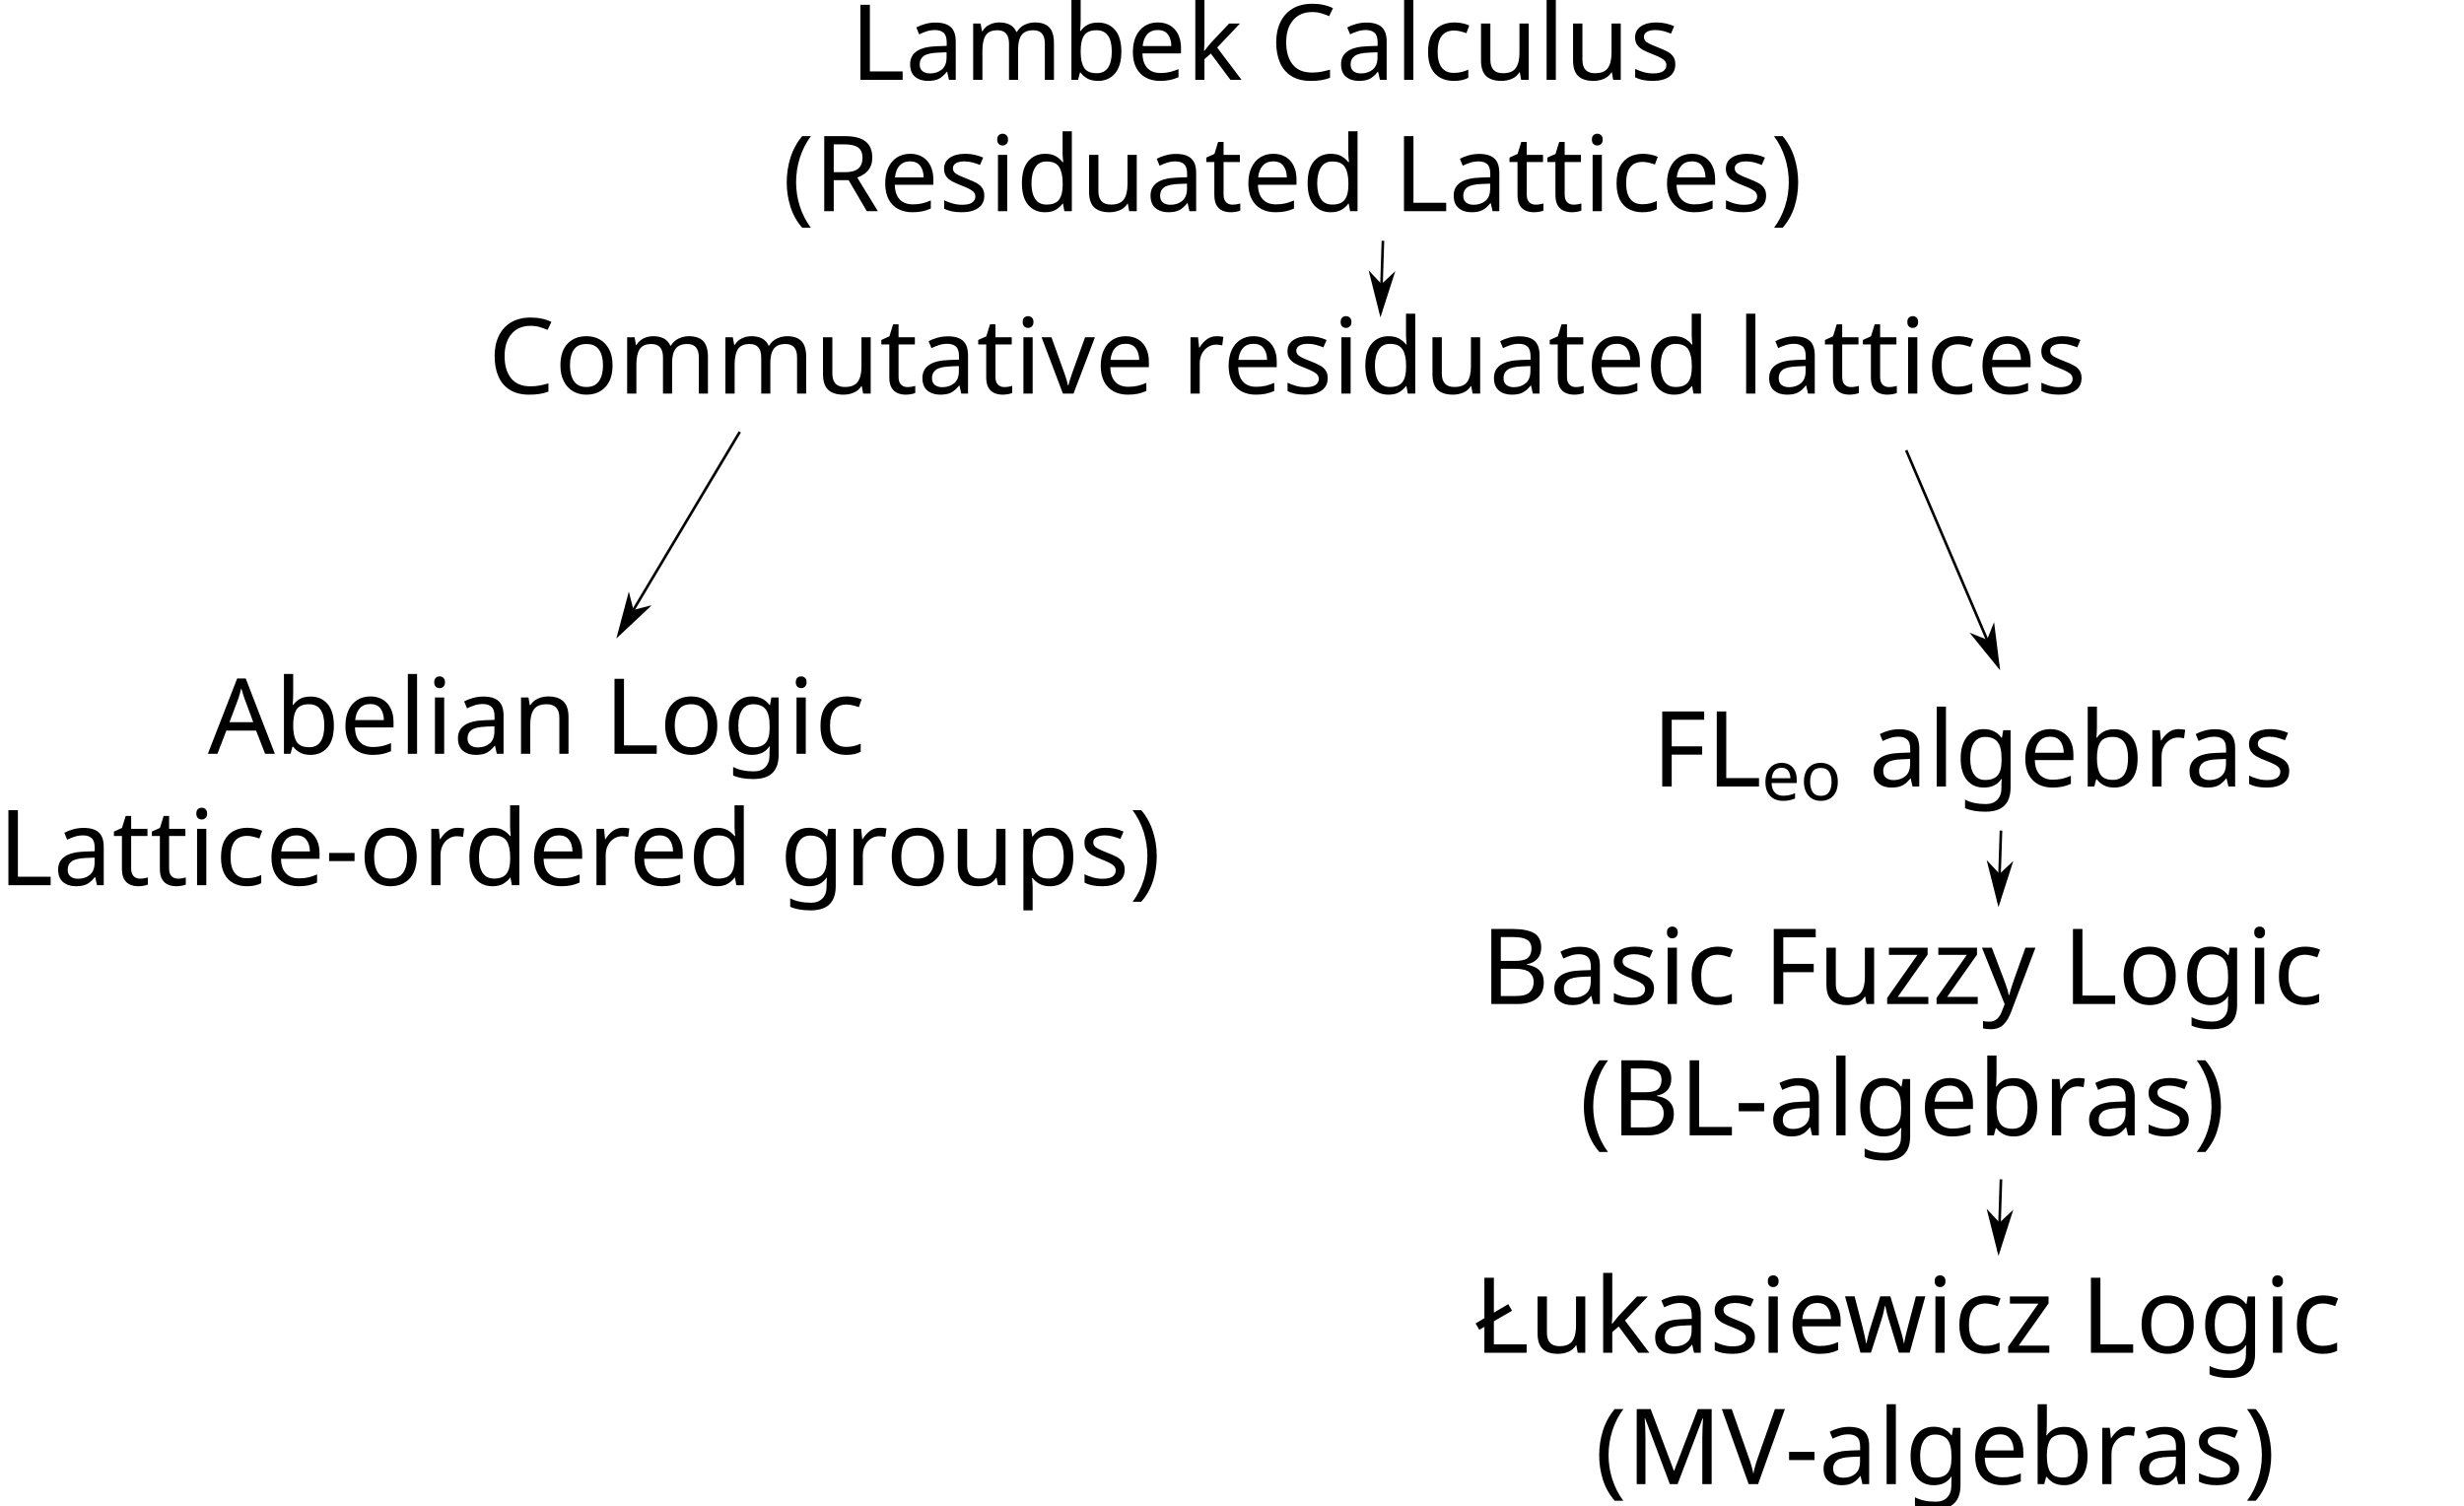
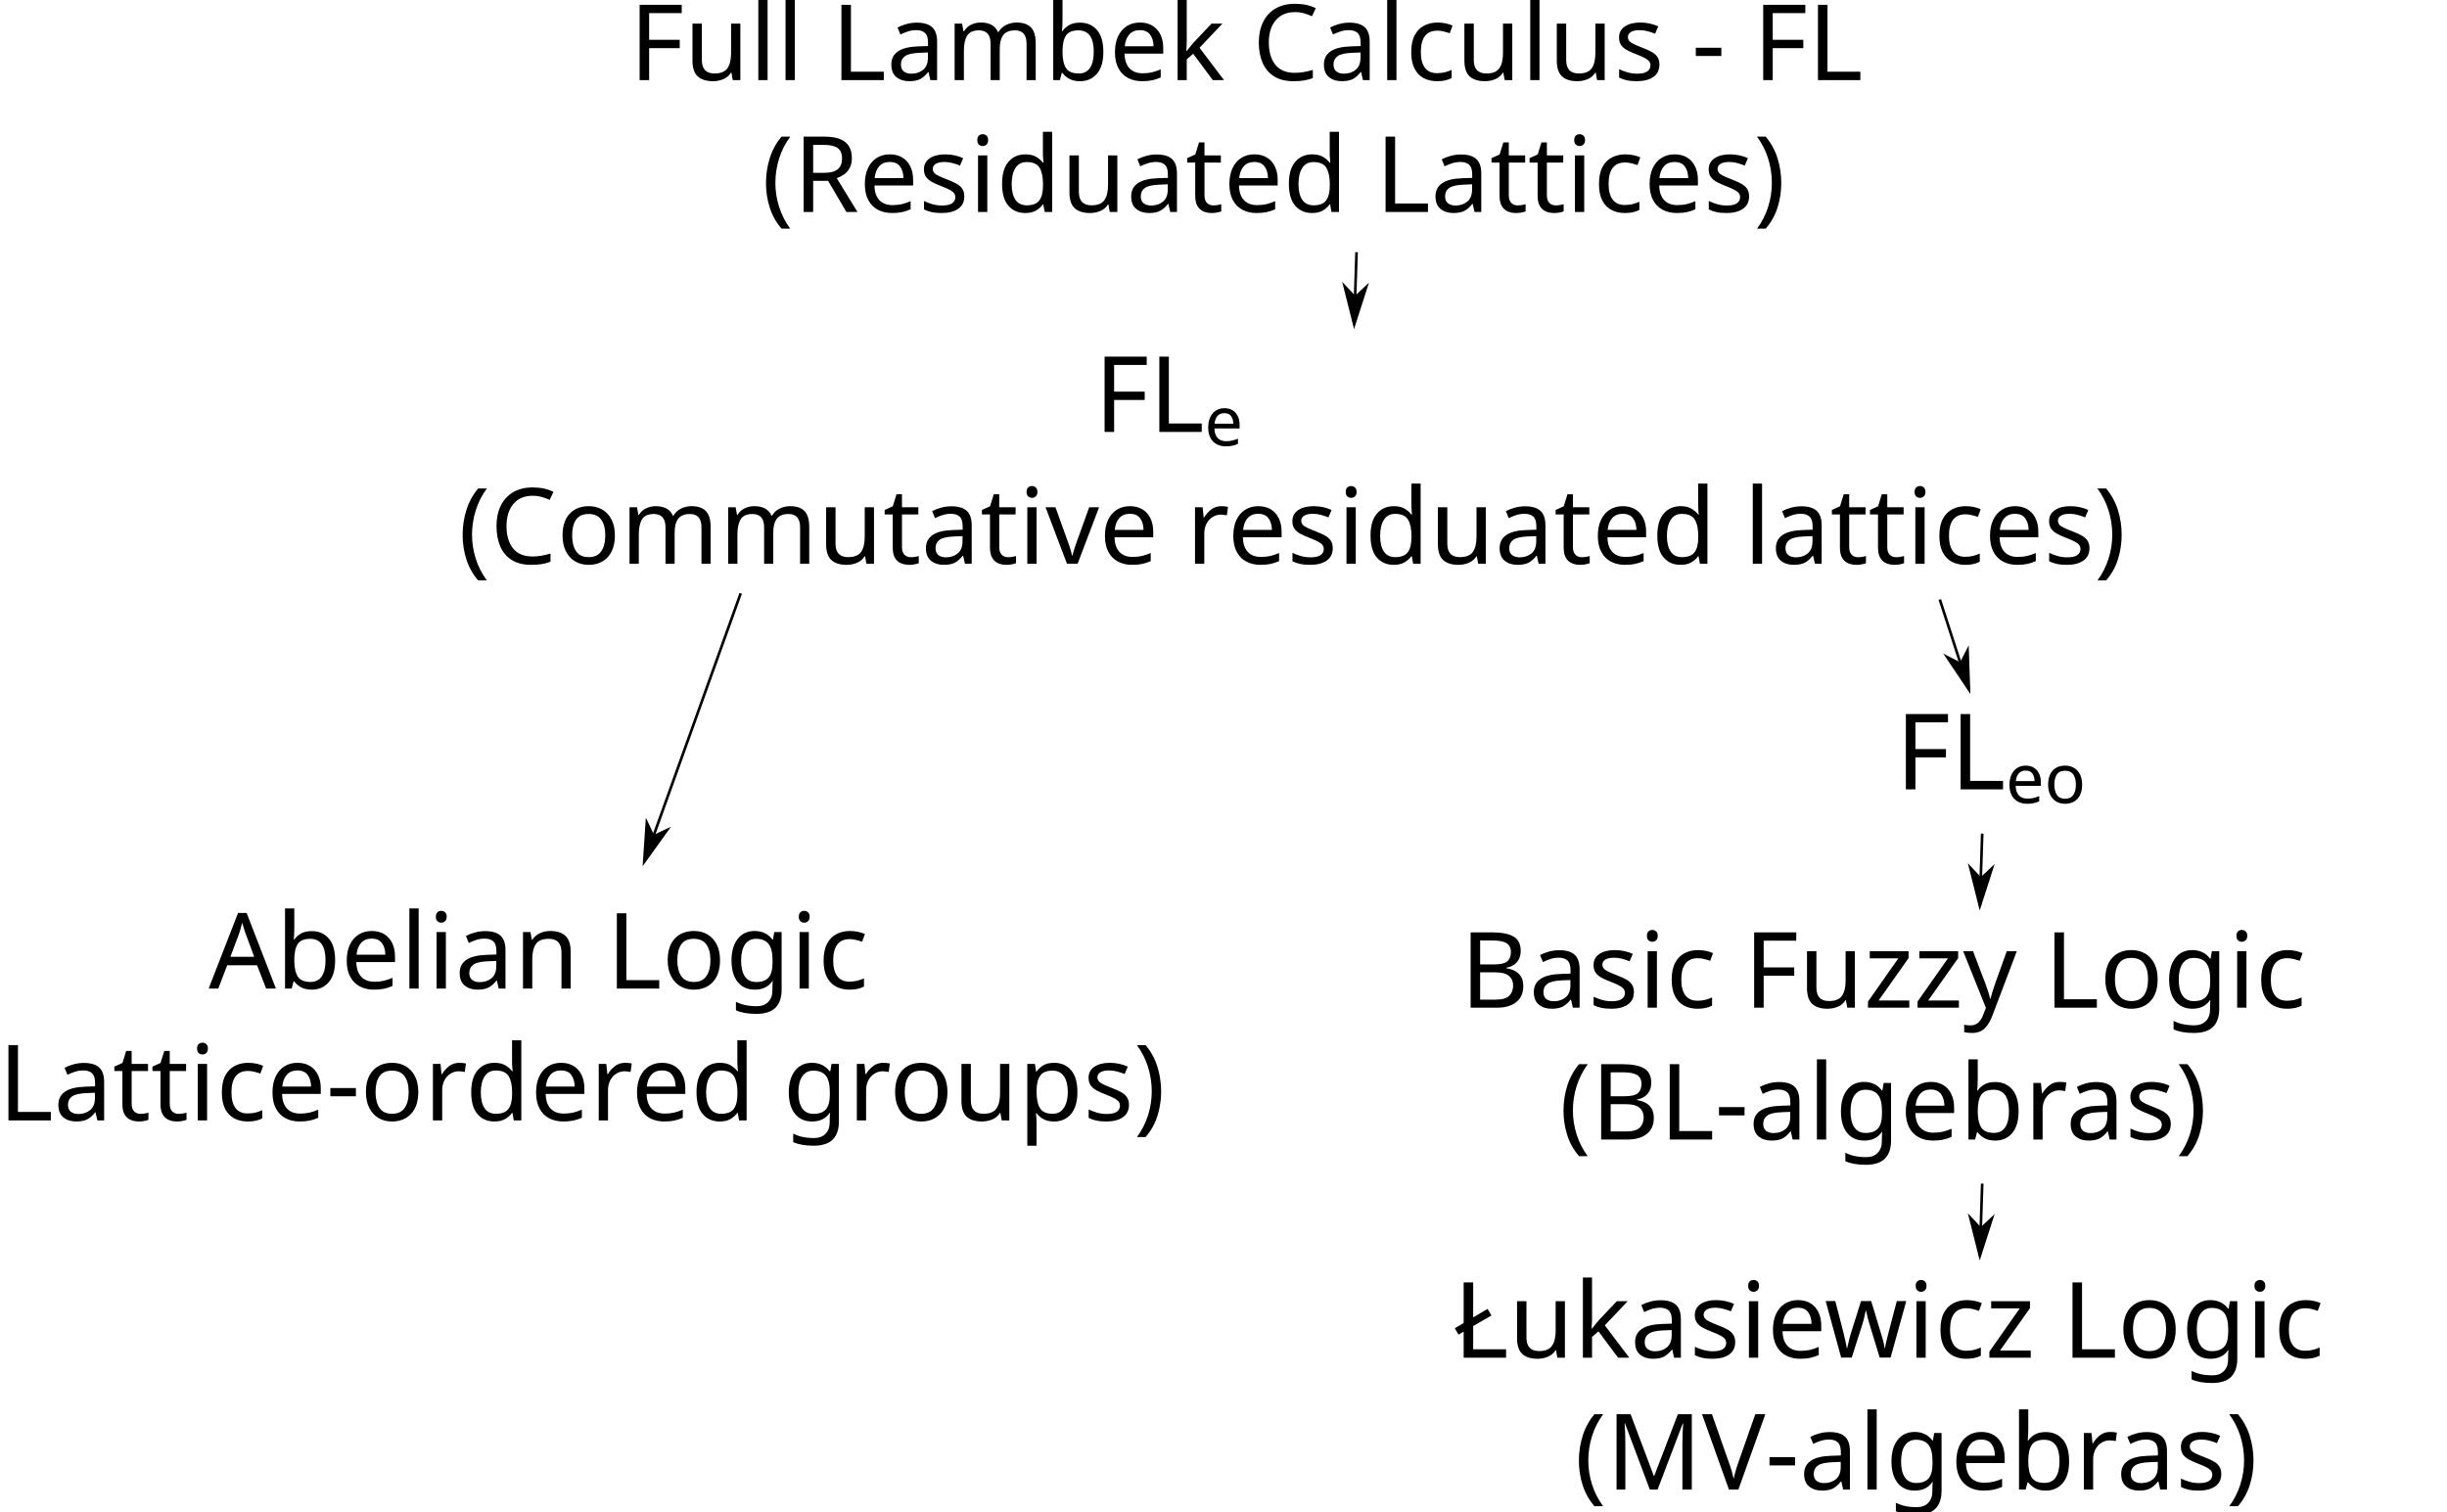
- <svg xmlns="http://www.w3.org/2000/svg" width="937.951" height="573.27" id="svg2" version="1.1">
+ <svg xmlns="http://www.w3.org/2000/svg" width="927.951" height="573.27" id="svg2" version="1.1">
  <defs id="defs4">
    <marker orient="auto" refY="0" refX="0" id="Arrow1Lend" style="overflow:visible">
      <path id="path3865" d="M 0,0 5,-5 -12.5,0 5,5 0,0 z" style="fill-rule:evenodd;stroke:#000000;stroke-width:1pt" transform="matrix(-0.8,0,0,-0.8,-10,0)" />
    </marker>
    <marker orient="auto" refY="0" refX="0" id="Arrow1Lend-8" style="overflow:visible">
      <path id="path3865-2" d="M 0,0 5,-5 -12.5,0 5,5 0,0 z" style="fill-rule:evenodd;stroke:#000000;stroke-width:1pt" transform="matrix(-0.8,0,0,-0.8,-10,0)" />
    </marker>
    <marker orient="auto" refY="0" refX="0" id="Arrow1Lend-1" style="overflow:visible">
      <path id="path3865-29" d="M 0,0 5,-5 -12.5,0 5,5 0,0 z" style="fill-rule:evenodd;stroke:#000000;stroke-width:1pt" transform="matrix(-0.8,0,0,-0.8,-10,0)" />
    </marker>
    <marker orient="auto" refY="0" refX="0" id="Arrow1Lend-11" style="overflow:visible">
      <path id="path3865-3" d="M 0,0 5,-5 -12.5,0 5,5 0,0 z" style="fill-rule:evenodd;stroke:#000000;stroke-width:1pt" transform="matrix(-0.8,0,0,-0.8,-10,0)" />
    </marker>
  </defs>
-   <g id="layer1" transform="translate(171.6152,-189.9716)">
-     <text xml:space="preserve" style="font-size:40px;font-style:normal;font-weight:normal;text-align:center;line-height:125%;letter-spacing:0px;word-spacing:0px;text-anchor:middle;fill:#000000;fill-opacity:1;stroke:none;font-family:Sans" x="346.373" y="220.362" id="text2985">
-       <tspan id="tspan2987" x="346.373" y="220.362">Lambek Calculus</tspan>
-       <tspan x="346.373" y="270.362" id="tspan3066">(Residuated Lattices)</tspan>
+   <g id="layer1" transform="translate(171.6152,-161.9716)">
+     <text xml:space="preserve" style="font-size:40px;font-style:normal;font-weight:normal;text-align:center;line-height:125%;letter-spacing:0px;word-spacing:0px;text-anchor:middle;fill:#000000;fill-opacity:1;stroke:none;font-family:Sans" x="337.373" y="192.362" id="text2985">
+       <tspan id="tspan2987" x="337.373" y="192.362">Full Lambek Calculus - FL</tspan>
+       <tspan x="337.373" y="242.362" id="tspan3066">(Residuated Lattices)</tspan>
    </text>
-     <text xml:space="preserve" style="font-size:40px;font-style:normal;font-weight:normal;text-align:center;line-height:125%;letter-spacing:0px;word-spacing:0px;text-anchor:middle;fill:#000000;fill-opacity:1;stroke:none;font-family:Sans" x="69.01" y="476.921" id="text2985-9">
-       <tspan x="69.01" y="476.921" id="tspan2989-7">Abelian Logic</tspan>
-       <tspan x="69.01" y="526.921" id="tspan3017">(Lattice-ordered groups)</tspan>
+     <text xml:space="preserve" style="font-size:40px;font-style:normal;font-weight:normal;text-align:center;line-height:125%;letter-spacing:0px;word-spacing:0px;text-anchor:middle;fill:#000000;fill-opacity:1;stroke:none;font-family:Sans" x="69.01" y="536.921" id="text2985-9">
+       <tspan x="69.01" y="536.921" id="tspan2989-7">Abelian Logic</tspan>
+       <tspan x="69.01" y="586.921" id="tspan3017">(Lattice-ordered groups)</tspan>
    </text>
-     <text xml:space="preserve" style="font-size:40px;font-style:normal;font-weight:normal;text-align:center;line-height:125%;letter-spacing:0px;word-spacing:0px;text-anchor:middle;fill:#000000;fill-opacity:1;stroke:none;font-family:Sans" x="588.943" y="572.165" id="text2985-5">
-       <tspan x="588.943" y="572.165" id="tspan2989-6">Basic Fuzzy Logic</tspan>
-       <tspan x="588.943" y="622.165" id="tspan3051">(BL-algebras)</tspan>
-       <tspan x="588.943" y="672.165" id="tspan3068" />
+     <text xml:space="preserve" style="font-size:40px;font-style:normal;font-weight:normal;text-align:center;line-height:125%;letter-spacing:0px;word-spacing:0px;text-anchor:middle;fill:#000000;fill-opacity:1;stroke:none;font-family:Sans" x="578.943" y="544.165" id="text2985-5">
+       <tspan x="578.943" y="544.165" id="tspan2989-6">Basic Fuzzy Logic</tspan>
+       <tspan x="578.943" y="594.165" id="tspan3051">(BL-algebras)</tspan>
+       <tspan x="578.943" y="644.165" id="tspan3068" />
    </text>
-     <text xml:space="preserve" style="font-size:40px;font-style:normal;font-weight:normal;text-align:center;line-height:125%;letter-spacing:0px;word-spacing:0px;text-anchor:middle;fill:#000000;fill-opacity:1;stroke:none;font-family:Sans" x="591.043" y="704.921" id="text2985-0">
-       <tspan id="tspan2987-8" x="591.043" y="704.921">Łukasiewicz Logic</tspan>
-       <tspan x="591.043" y="754.921" id="tspan2989-3">(MV-algebras)</tspan>
+     <text xml:space="preserve" style="font-size:40px;font-style:normal;font-weight:normal;text-align:center;line-height:125%;letter-spacing:0px;word-spacing:0px;text-anchor:middle;fill:#000000;fill-opacity:1;stroke:none;font-family:Sans" x="581.043" y="676.921" id="text2985-0">
+       <tspan id="tspan2987-8" x="581.043" y="676.921">Łukasiewicz Logic</tspan>
+       <tspan x="581.043" y="726.921" id="tspan2989-3">(MV-algebras)</tspan>
    </text>
-     <text xml:space="preserve" style="font-size:40px;font-style:normal;font-weight:normal;line-height:125%;letter-spacing:0px;word-spacing:0px;fill:#000000;fill-opacity:1;stroke:none;font-family:Sans" x="457.256" y="489.362" id="text3074">
-       <tspan id="tspan3076" x="457.256" y="489.362">FL<tspan style="font-size:65.001%;baseline-shift:sub" id="tspan3078">eo</tspan> algebras</tspan>
+     <text xml:space="preserve" style="font-size:40px;font-style:normal;font-weight:normal;line-height:125%;letter-spacing:0px;word-spacing:0px;fill:#000000;fill-opacity:1;stroke:none;font-family:Sans" x="547.256" y="461.362" id="text3074">
+       <tspan id="tspan3076" x="547.256" y="461.362">FL<tspan style="font-size:65.001%;baseline-shift:sub" id="tspan3078">eo </tspan>
+       </tspan>
    </text>
-     <path style="fill:none;stroke:#000000;stroke-width:1px;stroke-linecap:butt;stroke-linejoin:miter;stroke-opacity:1;marker-end:url(#Arrow1Lend)" d="m 110,354.362 -46,77" id="path3082" />
-     <path style="fill:none;stroke:#000000;stroke-width:1px;stroke-linecap:butt;stroke-linejoin:miter;stroke-opacity:1;marker-end:url(#Arrow1Lend)" d="m 554,361.362 35,82" id="path3084" />
-     <path style="fill:none;stroke:#000000;stroke-width:1px;stroke-linecap:butt;stroke-linejoin:miter;stroke-opacity:1;marker-end:url(#Arrow1Lend)" d="m 590.077,638.898 -0.885,27.219" id="path3086" />
-     <text xml:space="preserve" style="font-size:40px;font-style:normal;font-weight:normal;text-align:center;line-height:125%;letter-spacing:0px;word-spacing:0px;text-anchor:middle;fill:#000000;fill-opacity:1;stroke:none;font-family:Sans" x="344.395" y="339.8" id="text2985-6">
-       <tspan x="344.395" y="339.8" id="tspan3066-5">Commutative residuated lattices</tspan>
+     <path style="fill:none;stroke:#000000;stroke-width:1px;stroke-linecap:butt;stroke-linejoin:miter;stroke-opacity:1;marker-end:url(#Arrow1Lend)" d="M 109.271,387.024 72.729,488.701" id="path3082" />
+     <path style="fill:none;stroke:#000000;stroke-width:1px;stroke-linecap:butt;stroke-linejoin:miter;stroke-opacity:1;marker-end:url(#Arrow1Lend)" d="m 564,389.362 11,34" id="path3084" />
+     <path style="fill:none;stroke:#000000;stroke-width:1px;stroke-linecap:butt;stroke-linejoin:miter;stroke-opacity:1;marker-end:url(#Arrow1Lend)" d="m 580.077,610.898 -0.885,27.219" id="path3086" />
+     <text xml:space="preserve" style="font-size:40px;font-style:normal;font-weight:normal;text-align:center;line-height:125%;letter-spacing:0px;word-spacing:0px;text-anchor:middle;fill:#000000;fill-opacity:1;stroke:none;font-family:Sans" x="344.395" y="325.8" id="text2985-6">
+       <tspan x="344.395" y="325.8" id="tspan3066-5">FL<tspan style="font-size:65.001%;baseline-shift:sub" id="tspan3023">e</tspan>
+       </tspan>
+       <tspan x="344.395" y="375.8" id="tspan3021">(Commutative residuated lattices)</tspan>
    </text>
-     <path style="fill:none;stroke:#000000;stroke-width:1px;stroke-linecap:butt;stroke-linejoin:miter;stroke-opacity:1;marker-end:url(#Arrow1Lend)" d="m 590.077,506.143 -0.885,27.219" id="path3086-6" />
-     <path style="fill:none;stroke:#000000;stroke-width:1px;stroke-linecap:butt;stroke-linejoin:miter;stroke-opacity:1;marker-end:url(#Arrow1Lend)" d="m 354.815,281.632 -0.885,27.219" id="path3086-6-9" />
+     <path style="fill:none;stroke:#000000;stroke-width:1px;stroke-linecap:butt;stroke-linejoin:miter;stroke-opacity:1;marker-end:url(#Arrow1Lend)" d="m 580.077,478.143 -0.885,27.219" id="path3086-6" />
+     <path style="fill:none;stroke:#000000;stroke-width:1px;stroke-linecap:butt;stroke-linejoin:miter;stroke-opacity:1;marker-end:url(#Arrow1Lend)" d="m 342.815,257.632 -0.885,27.219" id="path3086-6-9" />
  </g>
</svg>
